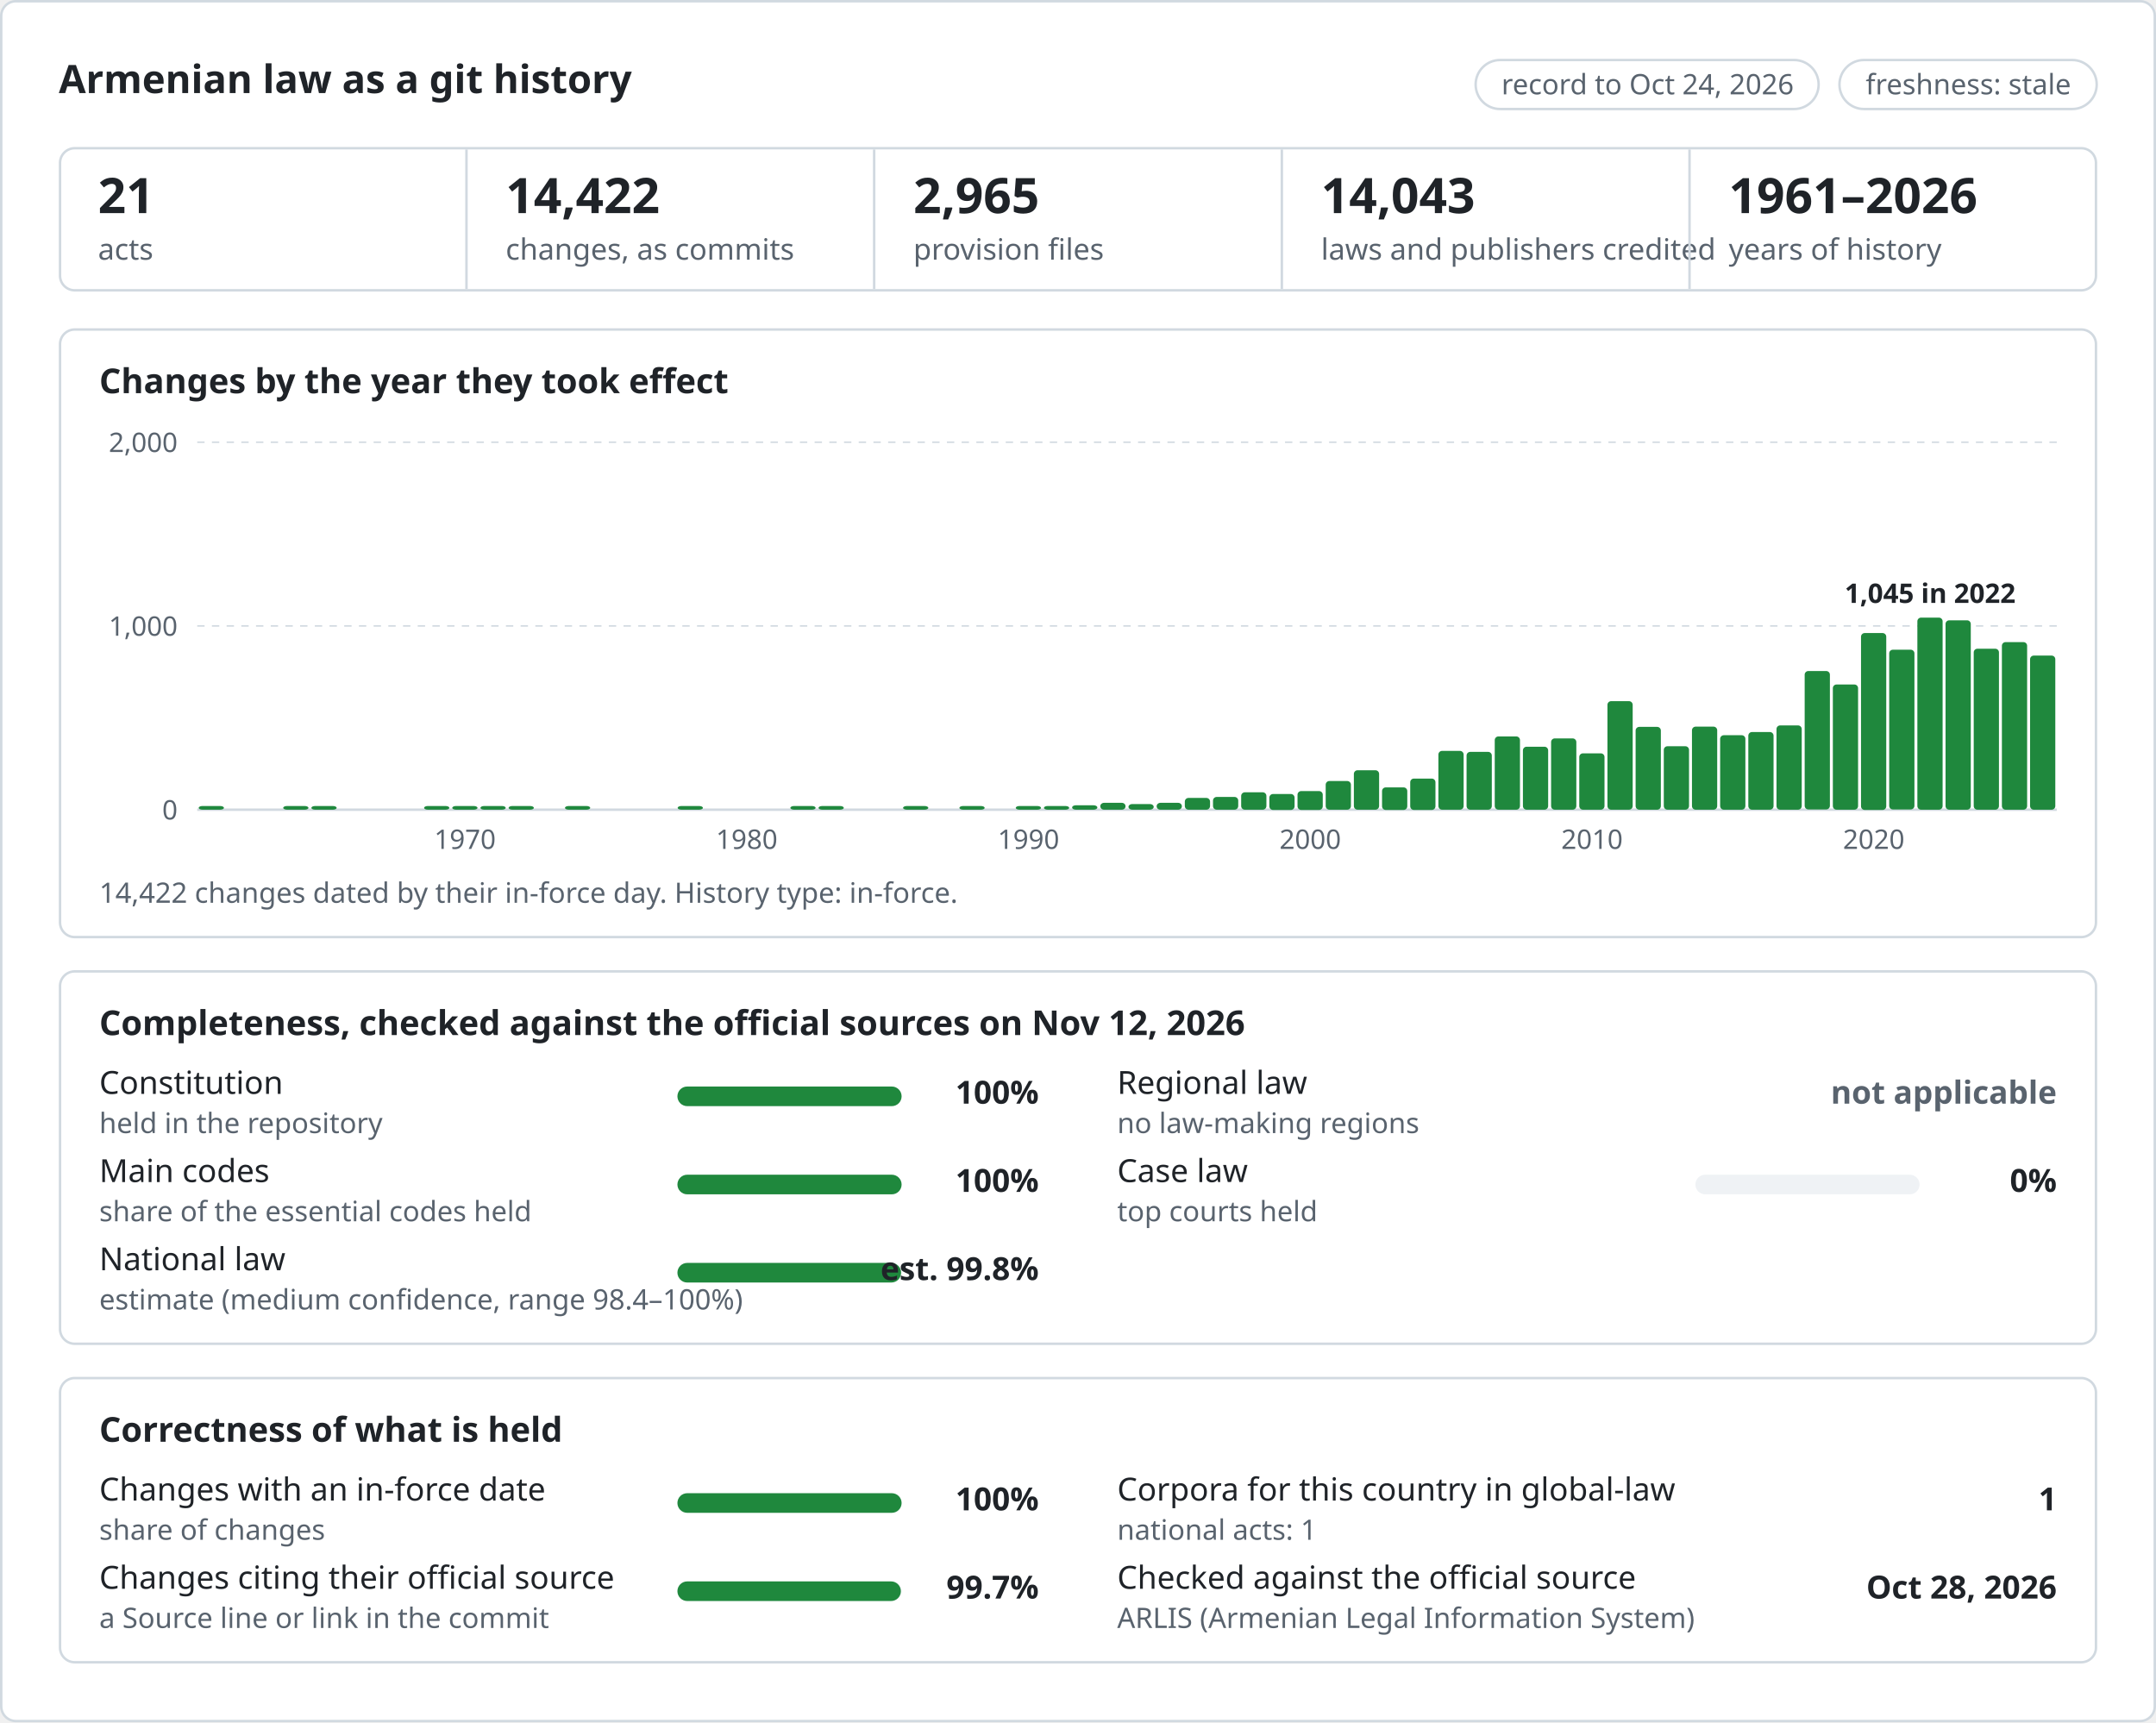
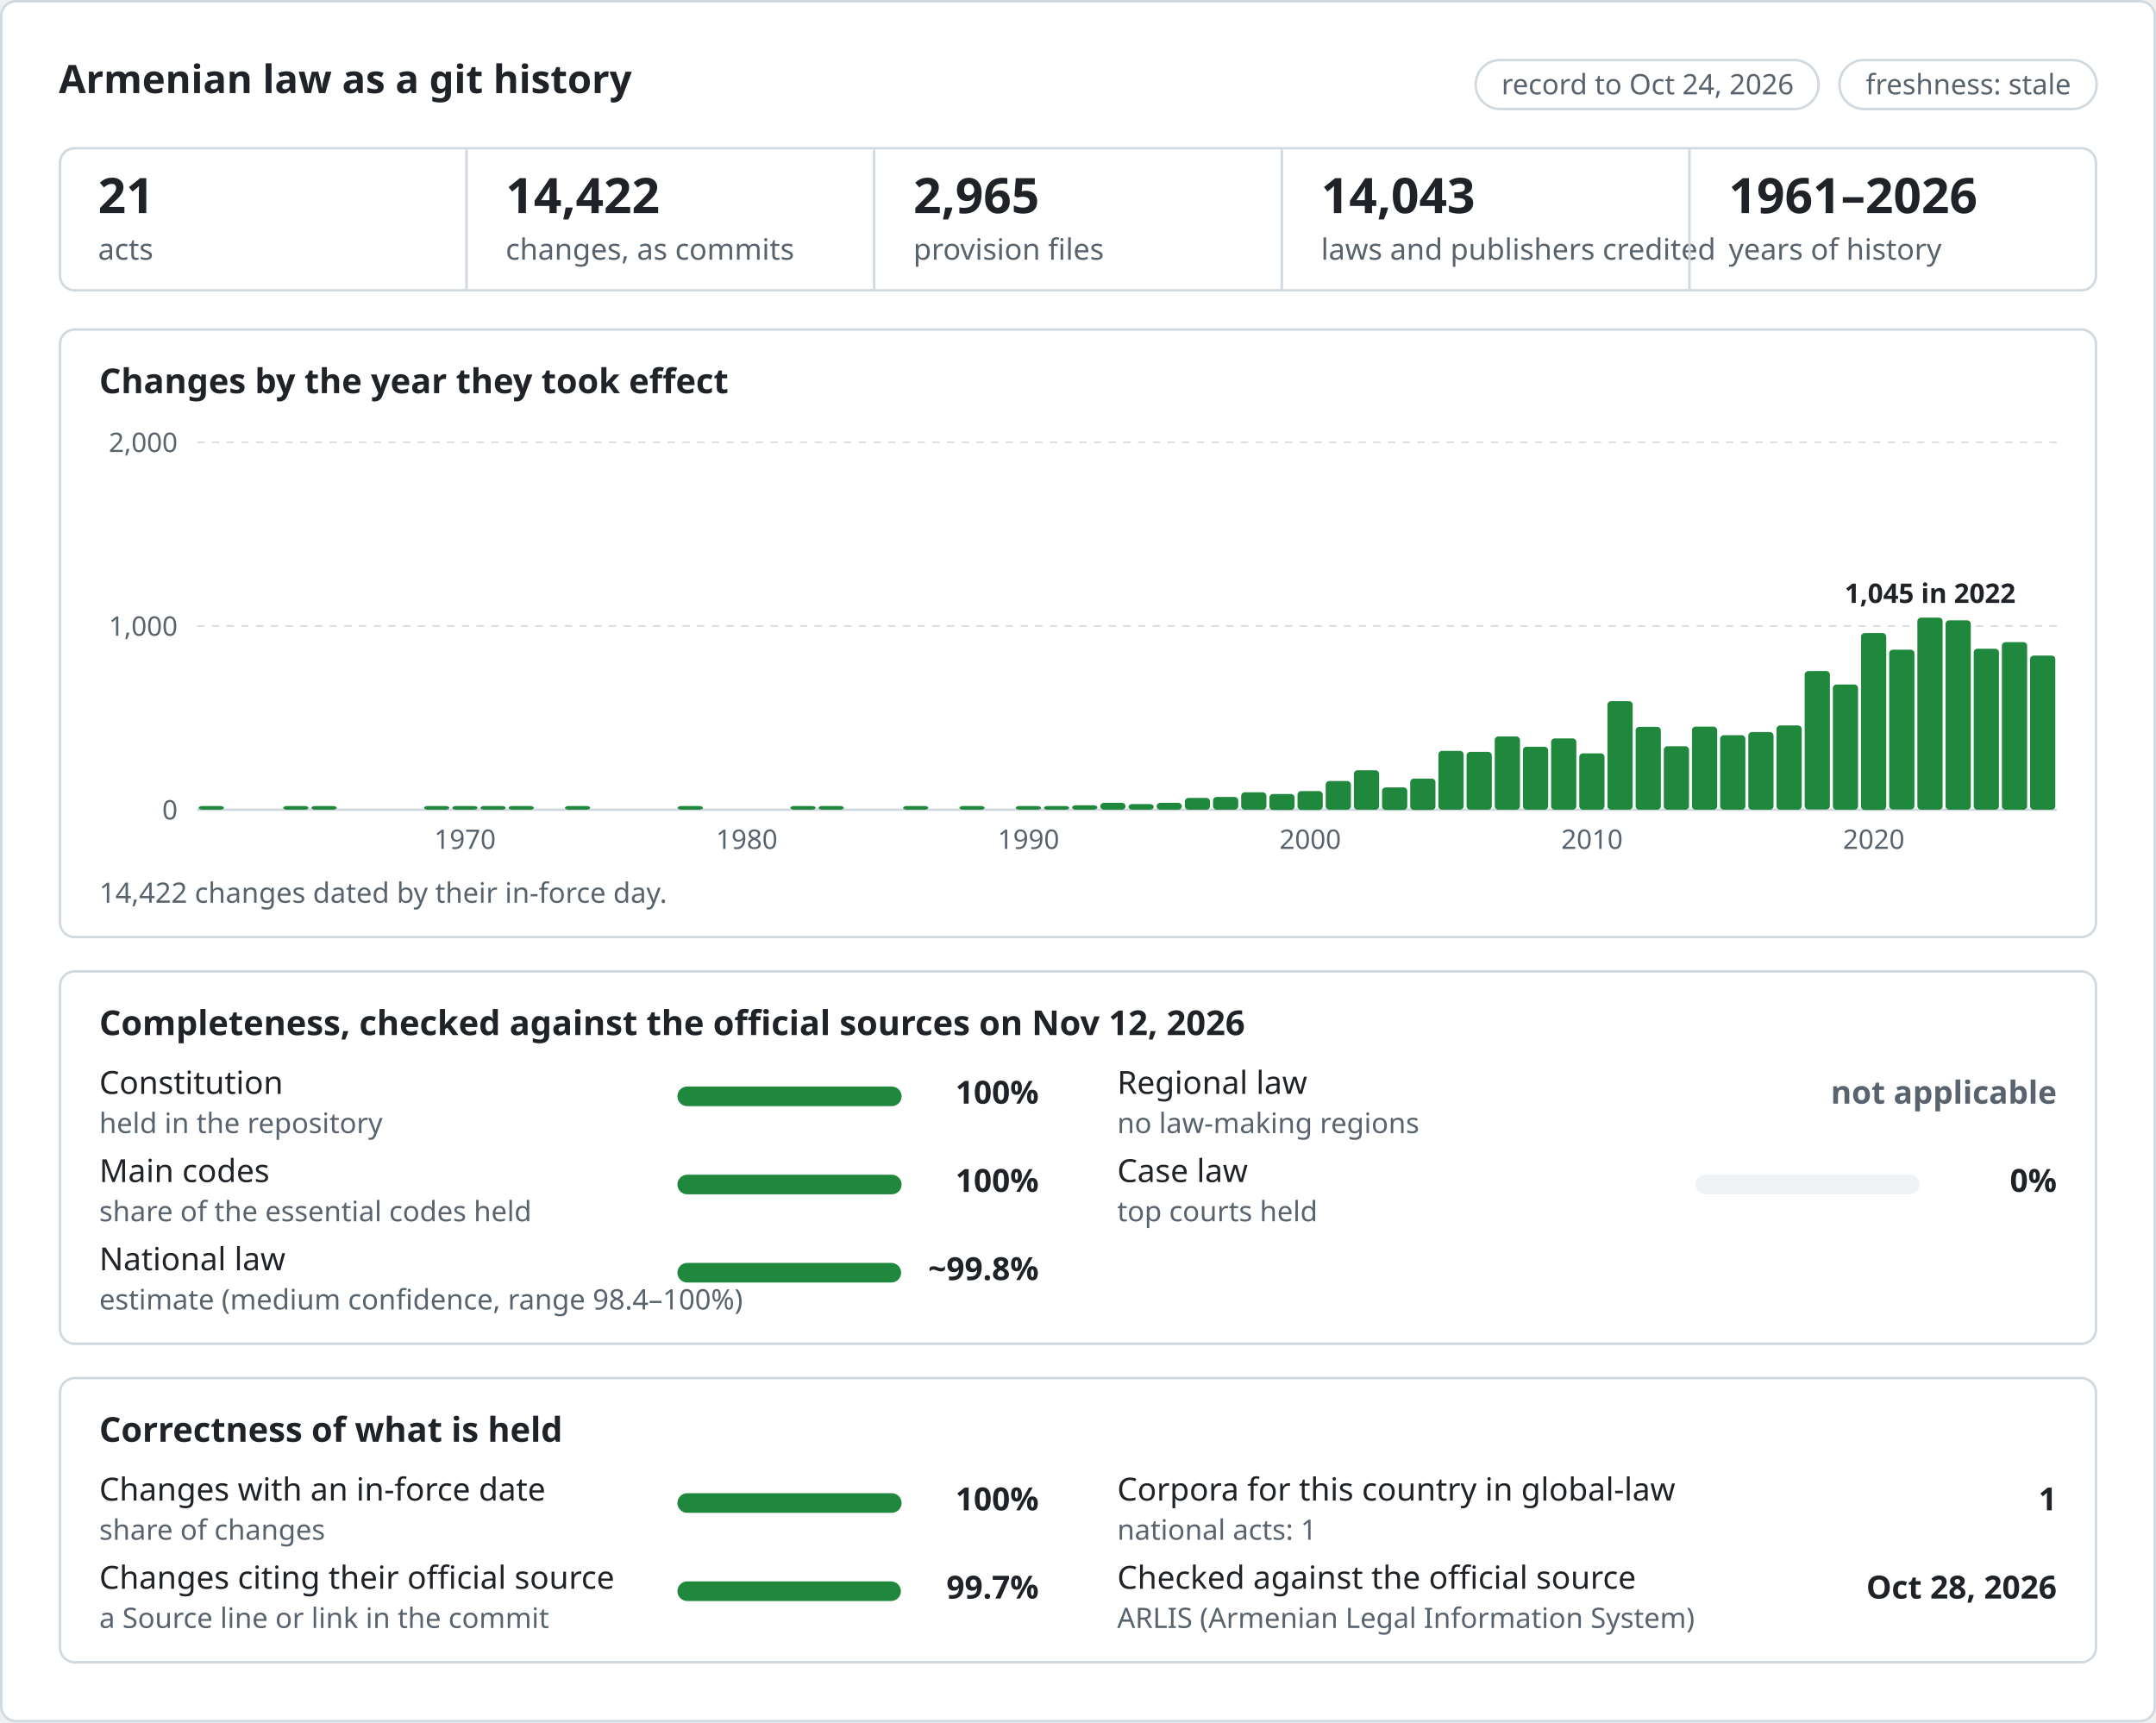
<svg xmlns="http://www.w3.org/2000/svg" width="880" height="703" viewBox="0 0 880 703" font-family="-apple-system,BlinkMacSystemFont,Segoe UI,Noto Sans,Helvetica,Arial,sans-serif">
  <rect x="0.5" y="0.5" width="879" height="702" rx="6" fill="#ffffff" stroke="#d1d9e0" />
  <text x="24" y="38" font-size="16" font-weight="600" fill="#1f2328">Armenian law as a git history</text>
  <rect x="602.3" y="24.5" width="140" height="20" rx="10" fill="none" stroke="#d1d9e0" />
  <text x="672.5" y="38.5" font-size="11.5" font-weight="500" text-anchor="middle" fill="#59636e">record to Oct 24, 2026</text>
  <rect x="750.8" y="24.5" width="105" height="20" rx="10" fill="none" stroke="#d1d9e0" />
  <text x="803.4" y="38.5" font-size="11.5" font-weight="500" text-anchor="middle" fill="#59636e">freshness: stale</text>
  <rect x="24.5" y="60.5" width="831" height="58" rx="6" fill="#ffffff" stroke="#d1d9e0" />
  <text x="40.0" y="87" font-size="20" font-weight="600" fill="#1f2328">21</text>
  <text x="40.0" y="106" font-size="12" fill="#59636e">acts</text>
  <line x1="190.4" y1="61" x2="190.4" y2="118" stroke="#d1d9e0" />
  <text x="206.4" y="87" font-size="20" font-weight="600" fill="#1f2328">14,422</text>
  <text x="206.4" y="106" font-size="12" fill="#59636e">changes, as commits</text>
  <line x1="356.8" y1="61" x2="356.8" y2="118" stroke="#d1d9e0" />
  <text x="372.8" y="87" font-size="20" font-weight="600" fill="#1f2328">2,965</text>
  <text x="372.8" y="106" font-size="12" fill="#59636e">provision files</text>
  <line x1="523.2" y1="61" x2="523.2" y2="118" stroke="#d1d9e0" />
  <text x="539.2" y="87" font-size="20" font-weight="600" fill="#1f2328">14,043</text>
  <text x="539.2" y="106" font-size="12" fill="#59636e" textLength="142" lengthAdjust="spacingAndGlyphs">laws and publishers credited</text>
  <line x1="689.6" y1="61" x2="689.6" y2="118" stroke="#d1d9e0" />
  <text x="705.6" y="87" font-size="20" font-weight="600" fill="#1f2328">1961–2026</text>
  <text x="705.6" y="106" font-size="12" fill="#59636e">years of history</text>
  <rect x="24.5" y="134.5" width="831" height="248" rx="6" fill="#ffffff" stroke="#d1d9e0" />
  <text x="40.5" y="160.5" font-size="14" font-weight="600" fill="#1f2328">Changes by the year they took effect</text>
  <line x1="80.5" y1="330.5" x2="839.5" y2="330.5" stroke="#d1d9e0" stroke-width="1" />
  <text x="72.5" y="334.5" font-size="11" text-anchor="end" fill="#59636e">0</text>
  <line x1="80.5" y1="255.5" x2="839.5" y2="255.5" stroke="#d1d9e0" stroke-width="0.6" stroke-dasharray="3 3" />
  <text x="72.5" y="259.5" font-size="11" text-anchor="end" fill="#59636e">1,000</text>
  <line x1="80.5" y1="180.5" x2="839.5" y2="180.5" stroke="#d1d9e0" stroke-width="0.6" stroke-dasharray="3 3" />
  <text x="72.5" y="184.5" font-size="11" text-anchor="end" fill="#59636e">2,000</text>
  <rect x="81.10" y="329.0" width="10.30" height="1.5" rx="1.5" fill="#1f883d" />
  <rect x="115.60" y="329.0" width="10.30" height="1.5" rx="1.5" fill="#1f883d" />
  <rect x="127.10" y="329.0" width="10.30" height="1.5" rx="1.5" fill="#1f883d" />
  <rect x="173.10" y="329.0" width="10.30" height="1.5" rx="1.5" fill="#1f883d" />
  <rect x="184.60" y="329.0" width="10.30" height="1.5" rx="1.5" fill="#1f883d" />
  <text x="189.8" y="346.5" font-size="11" text-anchor="middle" fill="#59636e">1970</text>
  <rect x="196.10" y="329.0" width="10.30" height="1.5" rx="1.5" fill="#1f883d" />
  <rect x="207.60" y="329.0" width="10.30" height="1.5" rx="1.5" fill="#1f883d" />
  <rect x="230.60" y="329.0" width="10.30" height="1.5" rx="1.5" fill="#1f883d" />
  <rect x="276.60" y="329.0" width="10.30" height="1.5" rx="1.5" fill="#1f883d" />
  <text x="304.8" y="346.5" font-size="11" text-anchor="middle" fill="#59636e">1980</text>
  <rect x="322.60" y="329.0" width="10.30" height="1.5" rx="1.5" fill="#1f883d" />
  <rect x="334.10" y="329.0" width="10.30" height="1.5" rx="1.5" fill="#1f883d" />
  <rect x="368.60" y="329.0" width="10.30" height="1.5" rx="1.5" fill="#1f883d" />
  <rect x="391.60" y="329.0" width="10.30" height="1.5" rx="1.5" fill="#1f883d" />
  <rect x="414.60" y="329.0" width="10.30" height="1.5" rx="1.5" fill="#1f883d" />
  <text x="419.8" y="346.5" font-size="11" text-anchor="middle" fill="#59636e">1990</text>
  <rect x="426.10" y="329.0" width="10.30" height="1.5" rx="1.5" fill="#1f883d" />
  <rect x="437.60" y="328.7" width="10.30" height="1.8" rx="1.5" fill="#1f883d" />
  <rect x="449.10" y="327.7" width="10.30" height="2.8" rx="1.5" fill="#1f883d" />
  <rect x="460.60" y="328.2" width="10.30" height="2.3" rx="1.5" fill="#1f883d" />
  <rect x="472.10" y="327.7" width="10.30" height="2.8" rx="1.5" fill="#1f883d" />
  <rect x="483.60" y="325.7" width="10.30" height="4.8" rx="1.5" fill="#1f883d" />
  <rect x="495.10" y="325.3" width="10.30" height="5.2" rx="1.5" fill="#1f883d" />
  <rect x="506.60" y="323.4" width="10.30" height="7.1" rx="1.5" fill="#1f883d" />
  <rect x="518.10" y="324.1" width="10.30" height="6.5" rx="1.5" fill="#1f883d" />
  <rect x="529.60" y="322.9" width="10.30" height="7.7" rx="1.5" fill="#1f883d" />
  <text x="534.8" y="346.5" font-size="11" text-anchor="middle" fill="#59636e">2000</text>
  <rect x="541.10" y="318.8" width="10.30" height="11.7" rx="1.5" fill="#1f883d" />
  <rect x="552.60" y="314.4" width="10.30" height="16.1" rx="1.5" fill="#1f883d" />
  <rect x="564.10" y="321.4" width="10.30" height="9.2" rx="1.5" fill="#1f883d" />
  <rect x="575.60" y="317.8" width="10.30" height="12.8" rx="1.5" fill="#1f883d" />
  <rect x="587.10" y="306.5" width="10.30" height="24.0" rx="1.5" fill="#1f883d" />
  <rect x="598.60" y="306.9" width="10.30" height="23.6" rx="1.5" fill="#1f883d" />
  <rect x="610.10" y="300.6" width="10.30" height="29.9" rx="1.5" fill="#1f883d" />
  <rect x="621.60" y="304.8" width="10.30" height="25.7" rx="1.5" fill="#1f883d" />
  <rect x="633.10" y="301.4" width="10.30" height="29.1" rx="1.5" fill="#1f883d" />
  <rect x="644.60" y="307.5" width="10.30" height="23.0" rx="1.5" fill="#1f883d" />
  <text x="649.8" y="346.5" font-size="11" text-anchor="middle" fill="#59636e">2010</text>
  <rect x="656.10" y="286.2" width="10.30" height="44.3" rx="1.5" fill="#1f883d" />
  <rect x="667.60" y="296.7" width="10.30" height="33.8" rx="1.5" fill="#1f883d" />
  <rect x="679.10" y="304.6" width="10.30" height="25.9" rx="1.5" fill="#1f883d" />
  <rect x="690.60" y="296.6" width="10.30" height="33.9" rx="1.5" fill="#1f883d" />
  <rect x="702.10" y="300.1" width="10.30" height="30.4" rx="1.5" fill="#1f883d" />
  <rect x="713.60" y="298.8" width="10.30" height="31.7" rx="1.5" fill="#1f883d" />
  <rect x="725.10" y="296.1" width="10.30" height="34.4" rx="1.5" fill="#1f883d" />
  <rect x="736.60" y="273.9" width="10.30" height="56.5" rx="1.5" fill="#1f883d" />
  <rect x="748.10" y="279.4" width="10.30" height="51.1" rx="1.5" fill="#1f883d" />
  <rect x="759.60" y="258.4" width="10.30" height="72.2" rx="1.5" fill="#1f883d" />
  <text x="764.8" y="346.5" font-size="11" text-anchor="middle" fill="#59636e">2020</text>
  <rect x="771.10" y="265.2" width="10.30" height="65.2" rx="1.5" fill="#1f883d" />
  <rect x="782.60" y="252.1" width="10.30" height="78.4" rx="1.5" fill="#1f883d" />
  <text x="787.8" y="246.1" font-size="11" font-weight="600" text-anchor="middle" fill="#1f2328">1,045 in 2022</text>
  <rect x="794.10" y="253.2" width="10.30" height="77.3" rx="1.5" fill="#1f883d" />
  <rect x="805.60" y="264.8" width="10.30" height="65.7" rx="1.5" fill="#1f883d" />
  <rect x="817.10" y="262.1" width="10.30" height="68.4" rx="1.5" fill="#1f883d" />
  <rect x="828.60" y="267.6" width="10.30" height="62.9" rx="1.5" fill="#1f883d" />
-   <text x="40.5" y="368.5" font-size="11.5" fill="#59636e">14,422 changes dated by their in-force day. History type: in-force.</text>
+   <text x="40.5" y="368.5" font-size="11.5" fill="#59636e">14,422 changes dated by their in-force day.</text>
  <rect x="24.5" y="396.5" width="831" height="152" rx="6" fill="#ffffff" stroke="#d1d9e0" />
  <text x="40.5" y="422.5" font-size="14" font-weight="600" fill="#1f2328">Completeness, checked against the official sources on Nov 12, 2026</text>
  <text x="40.5" y="446.5" font-size="13" fill="#1f2328">Constitution</text>
  <text x="40.5" y="462.5" font-size="11.5" fill="#59636e">held in the repository</text>
  <g>
    <rect x="276.5" y="443.5" width="91.5" height="8" rx="4" fill="#eff2f5" />
    <rect x="276.5" y="443.5" width="91.5" height="8" rx="4" fill="#1f883d" />
  </g>
  <text x="424.0" y="450.5" font-size="13" font-weight="600" text-anchor="end" fill="#1f2328">100%</text>
  <text x="40.5" y="482.5" font-size="13" fill="#1f2328">Main codes</text>
  <text x="40.5" y="498.5" font-size="11.5" fill="#59636e">share of the essential codes held</text>
  <g>
    <rect x="276.5" y="479.5" width="91.5" height="8" rx="4" fill="#eff2f5" />
    <rect x="276.5" y="479.5" width="91.5" height="8" rx="4" fill="#1f883d" />
  </g>
  <text x="424.0" y="486.5" font-size="13" font-weight="600" text-anchor="end" fill="#1f2328">100%</text>
  <text x="40.5" y="518.5" font-size="13" fill="#1f2328">National law</text>
  <text x="40.5" y="534.5" font-size="11.5" fill="#59636e">estimate (medium confidence, range 98.4–100%)</text>
  <g>
    <rect x="276.5" y="515.5" width="91.5" height="8" rx="4" fill="#eff2f5" />
    <rect x="276.5" y="515.5" width="91.3" height="8" rx="4" fill="#1f883d" />
  </g>
-   <text x="424.0" y="522.5" font-size="13" font-weight="600" text-anchor="end" fill="#1f2328">est. 99.8%</text>
+   <text x="424.0" y="522.5" font-size="13" font-weight="600" text-anchor="end" fill="#1f2328">~99.8%</text>
  <text x="456.0" y="446.5" font-size="13" fill="#1f2328">Regional law</text>
  <text x="456.0" y="462.5" font-size="11.5" fill="#59636e">no law-making regions</text>
  <text x="839.5" y="450.5" font-size="13" font-weight="600" text-anchor="end" fill="#59636e">not applicable</text>
  <text x="456.0" y="482.5" font-size="13" fill="#1f2328">Case law</text>
  <text x="456.0" y="498.5" font-size="11.5" fill="#59636e">top courts held</text>
  <g>
    <rect x="692.0" y="479.5" width="91.5" height="8" rx="4" fill="#eff2f5" />
  </g>
  <text x="839.5" y="486.5" font-size="13" font-weight="600" text-anchor="end" fill="#1f2328">0%</text>
  <rect x="24.5" y="562.5" width="831" height="116" rx="6" fill="#ffffff" stroke="#d1d9e0" />
  <text x="40.5" y="588.5" font-size="14" font-weight="600" fill="#1f2328">Correctness of what is held</text>
  <text x="40.5" y="612.5" font-size="13" fill="#1f2328">Changes with an in-force date</text>
  <text x="40.5" y="628.5" font-size="11.5" fill="#59636e">share of changes</text>
  <g>
    <rect x="276.5" y="609.5" width="91.5" height="8" rx="4" fill="#eff2f5" />
    <rect x="276.5" y="609.5" width="91.5" height="8" rx="4" fill="#1f883d" />
  </g>
  <text x="424.0" y="616.5" font-size="13" font-weight="600" text-anchor="end" fill="#1f2328">100%</text>
  <text x="40.5" y="648.5" font-size="13" fill="#1f2328">Changes citing their official source</text>
  <text x="40.5" y="664.5" font-size="11.5" fill="#59636e">a Source line or link in the commit</text>
  <g>
    <rect x="276.5" y="645.5" width="91.5" height="8" rx="4" fill="#eff2f5" />
    <rect x="276.5" y="645.5" width="91.2" height="8" rx="4" fill="#1f883d" />
  </g>
  <text x="424.0" y="652.5" font-size="13" font-weight="600" text-anchor="end" fill="#1f2328">99.7%</text>
  <text x="456.0" y="612.5" font-size="13" fill="#1f2328">Corpora for this country in global-law</text>
  <text x="456.0" y="628.5" font-size="11.5" fill="#59636e">national acts: 1</text>
  <text x="839.5" y="616.5" font-size="13" font-weight="600" text-anchor="end" fill="#1f2328">1</text>
  <text x="456.0" y="648.5" font-size="13" fill="#1f2328">Checked against the official source</text>
  <text x="456.0" y="664.5" font-size="11.5" fill="#59636e">ARLIS (Armenian Legal Information System)</text>
  <text x="839.5" y="652.5" font-size="13" font-weight="600" text-anchor="end" fill="#1f2328">Oct 28, 2026</text>
</svg>
